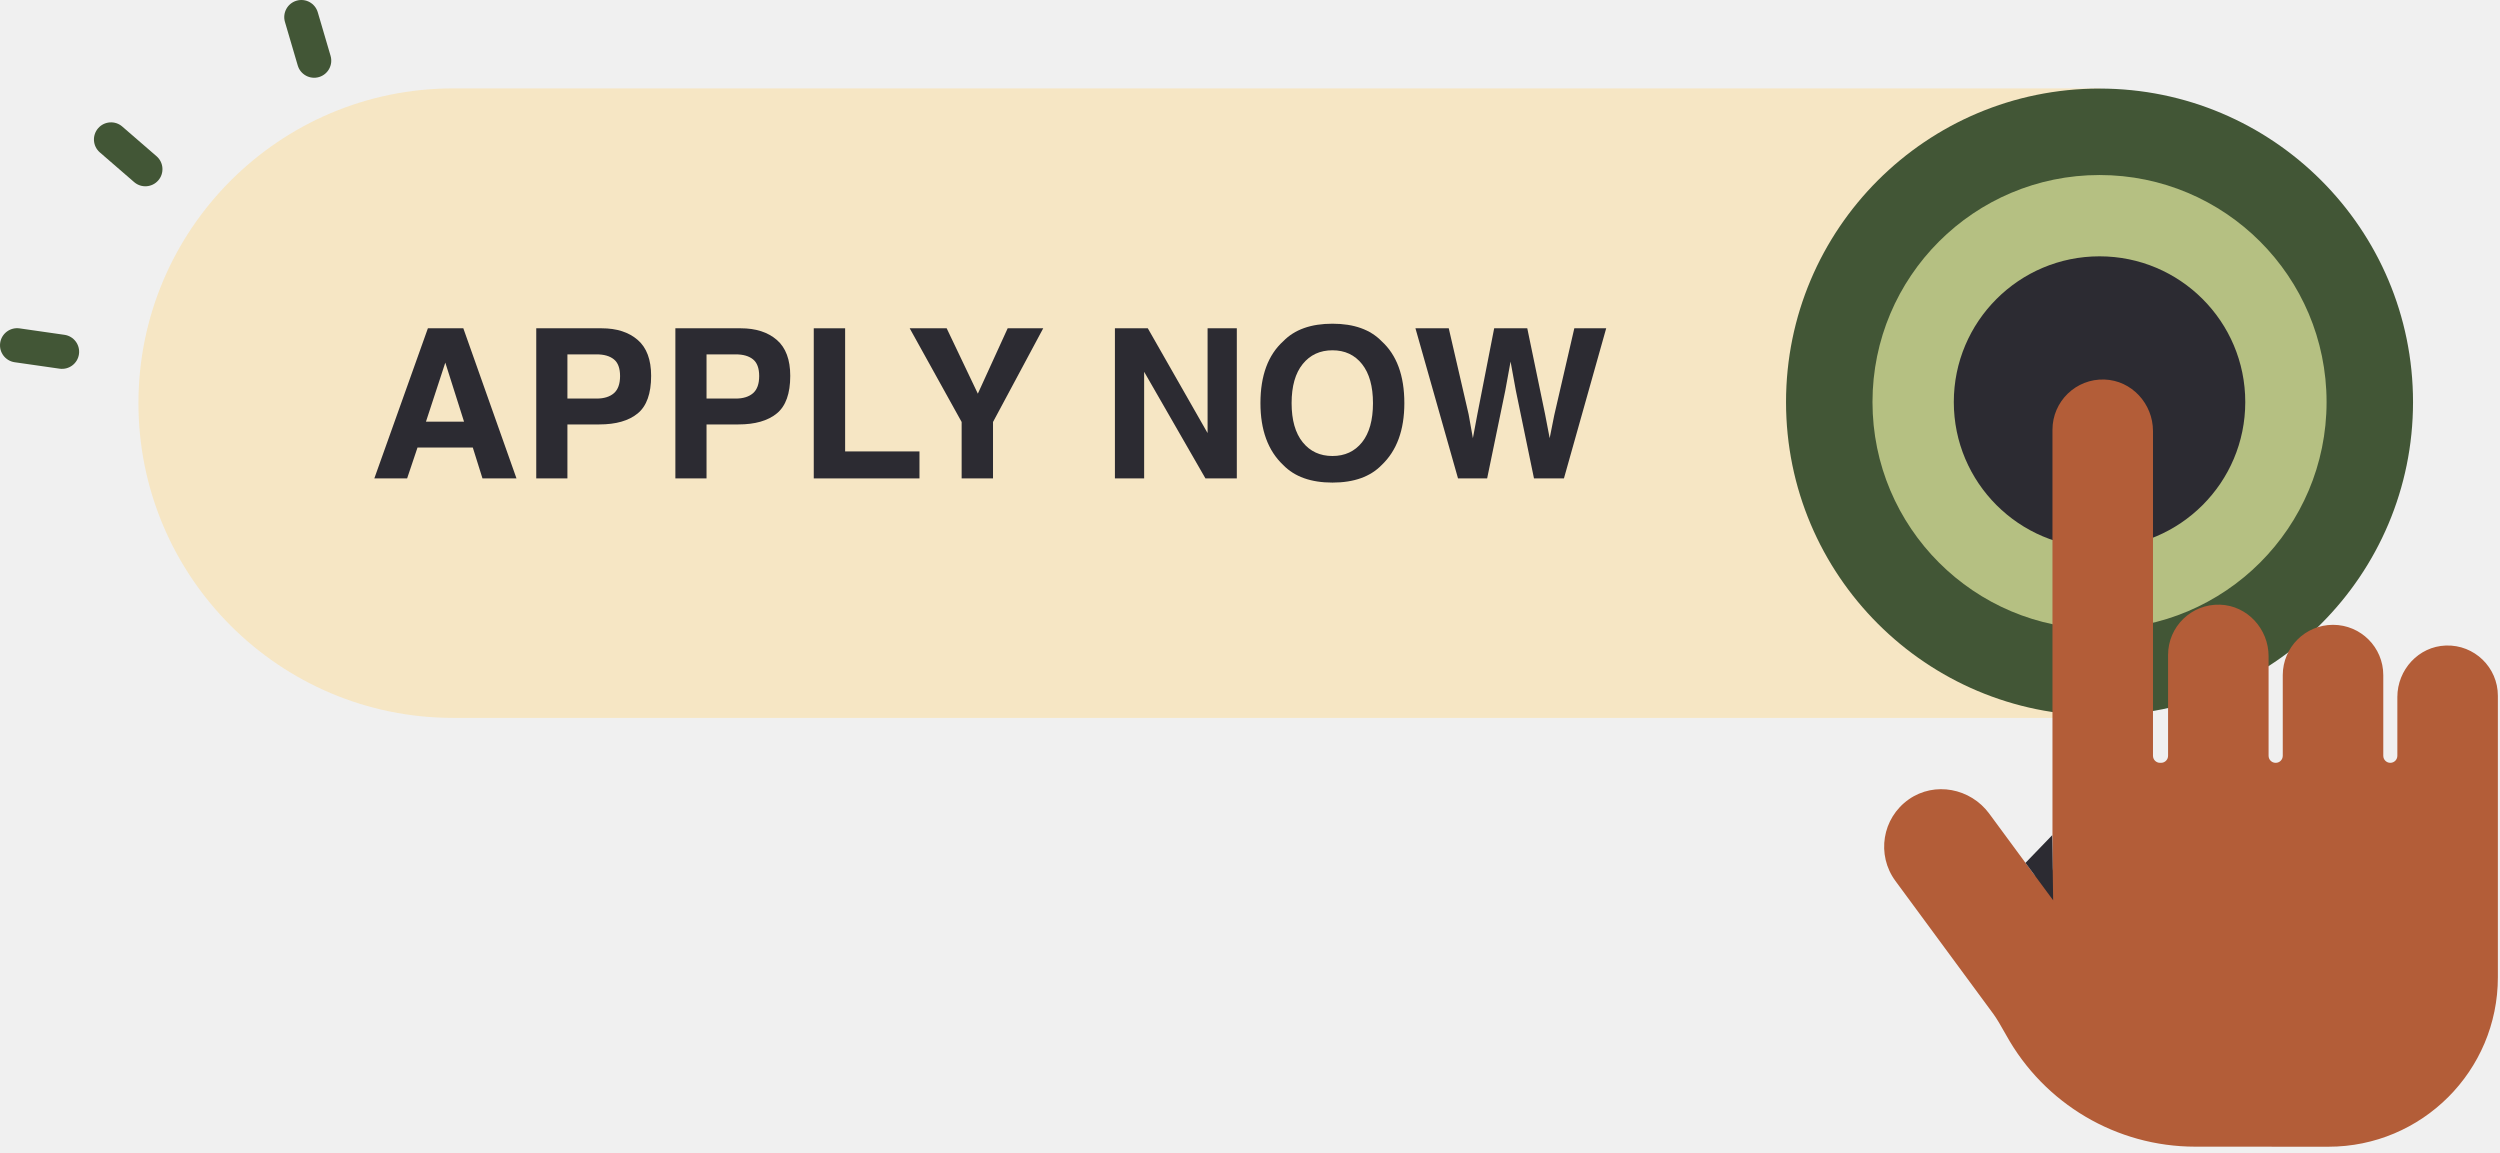
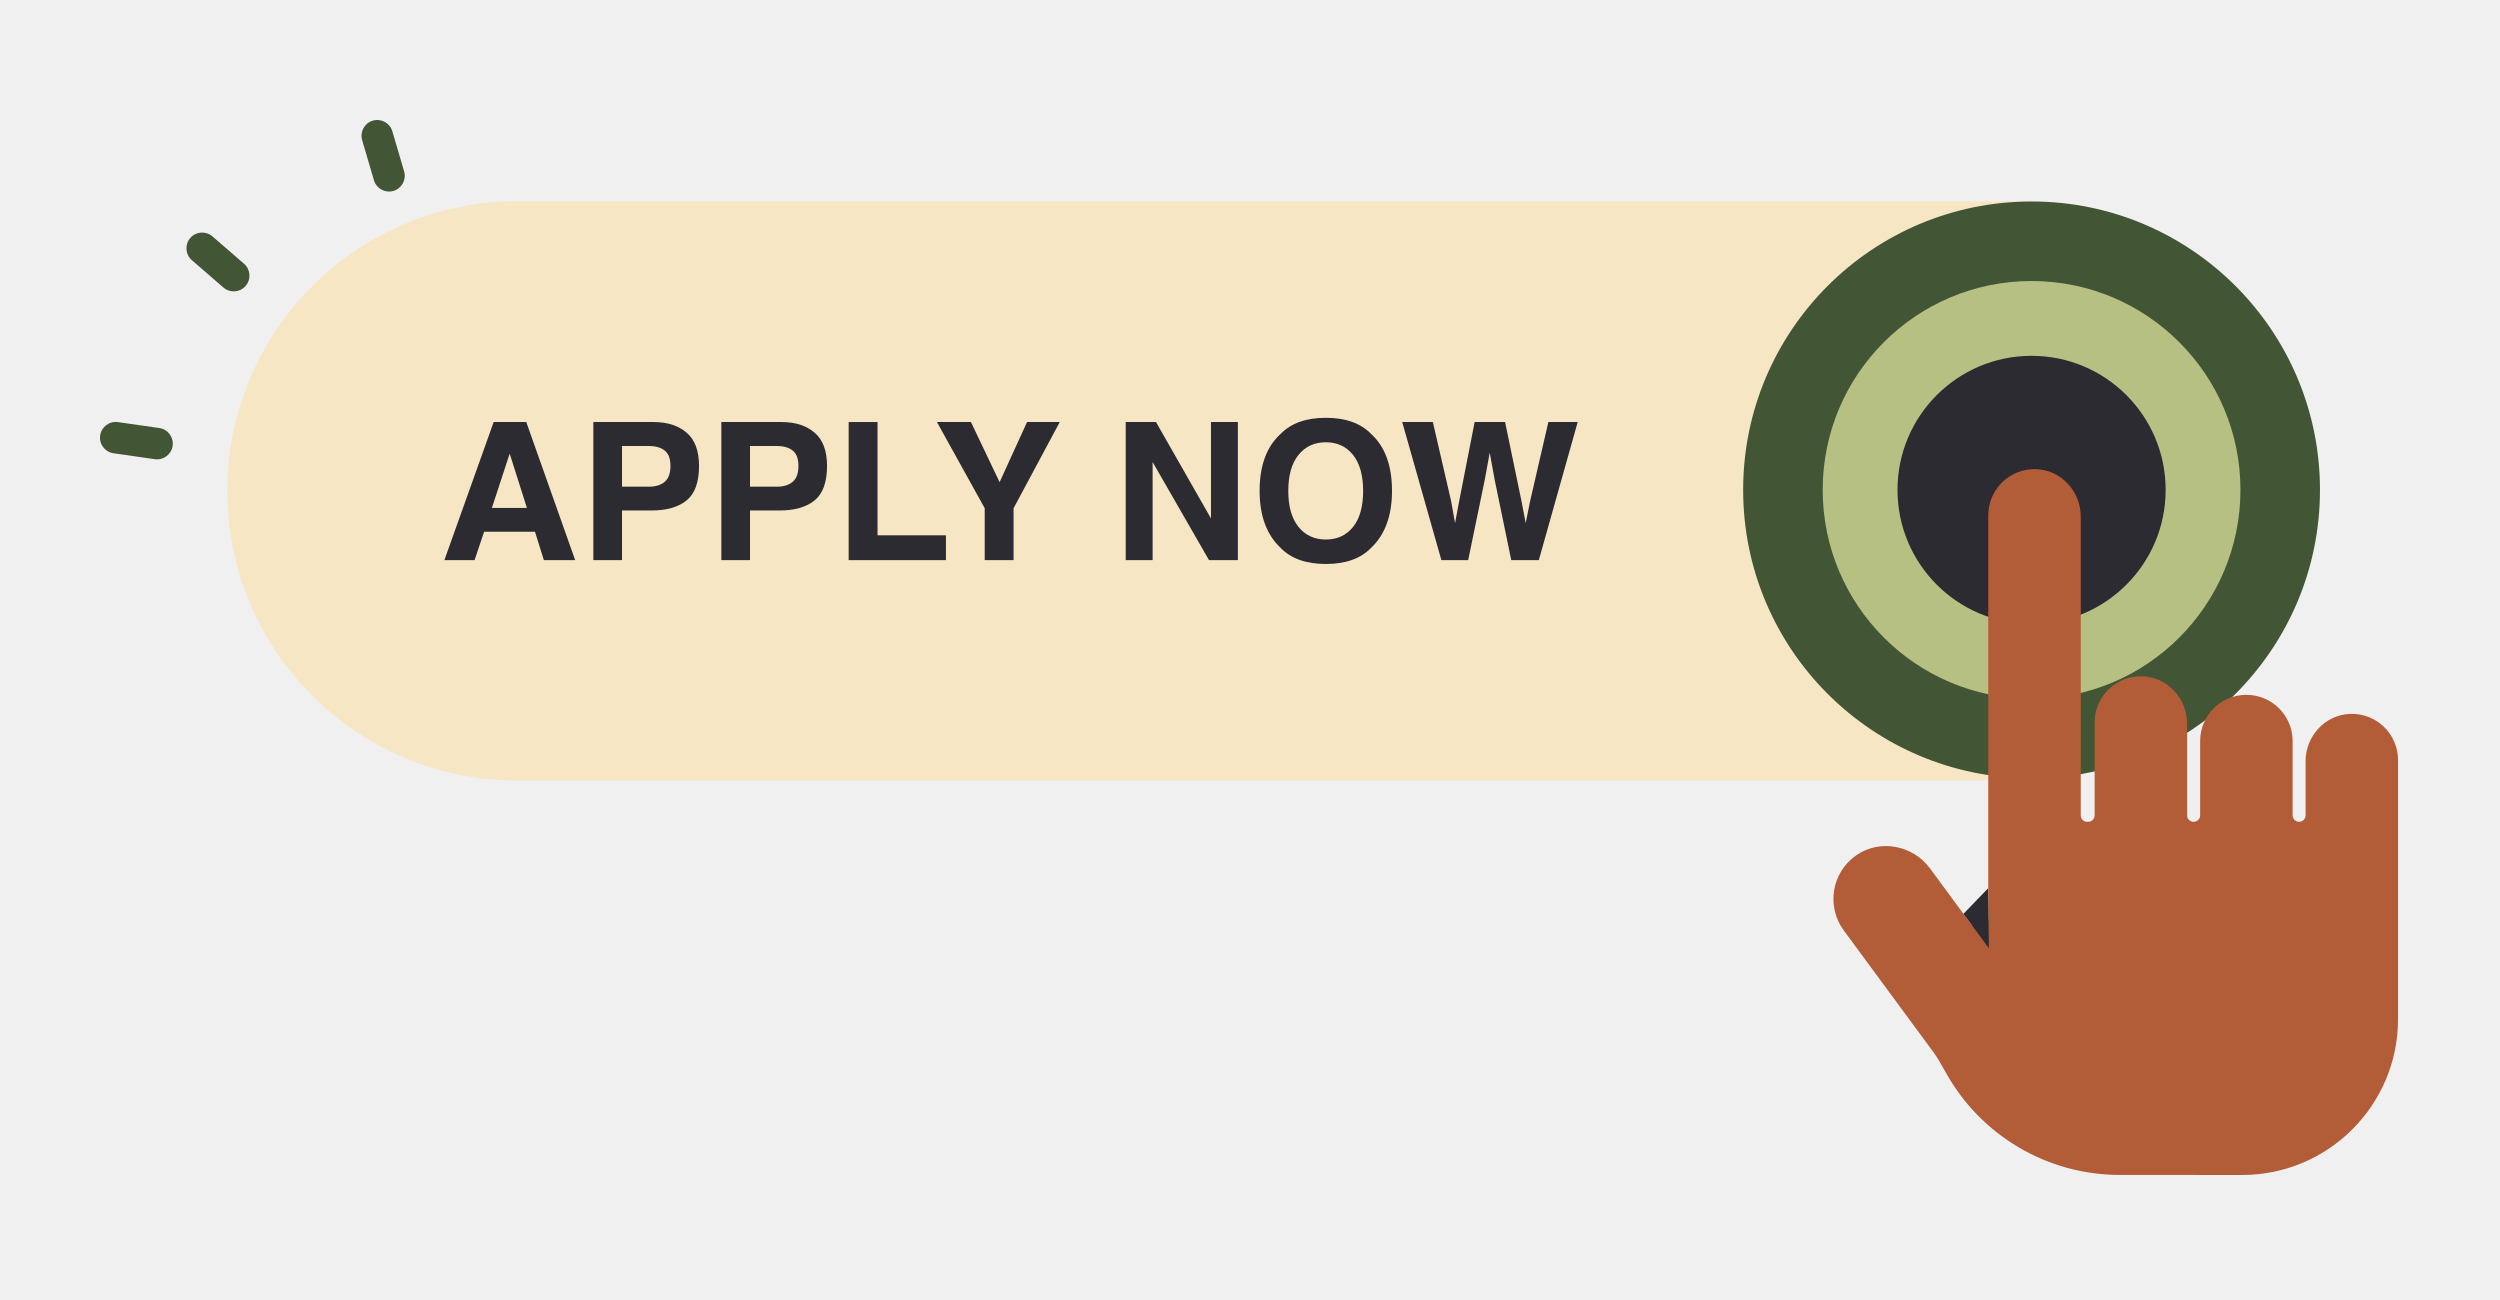
- <svg xmlns="http://www.w3.org/2000/svg" width="230" height="106" viewBox="0 0 230 106" fill="none">
+ <svg xmlns="http://www.w3.org/2000/svg" viewBox="-10 -12 250 130" fill="none">
  <style>
- .ray{transform-box:fill-box;transform-origin:center}
- @keyframes ray1{0%{transform:rotate(8deg) scaleX(1) rotate(-8deg)}12%{transform:rotate(8deg) scaleX(0.45) rotate(-8deg)}24%{transform:rotate(8deg) scaleX(0.95) rotate(-8deg)}36%{transform:rotate(8deg) scaleX(0.3) rotate(-8deg)}50%{transform:rotate(8deg) scaleX(1) rotate(-8deg)}64%{transform:rotate(8deg) scaleX(0.6) rotate(-8deg)}78%{transform:rotate(8deg) scaleX(1) rotate(-8deg)}100%{transform:rotate(8deg) scaleX(1) rotate(-8deg)}}
- .ray-1{animation:ray1 1.1s ease-in-out 0s infinite}
- @keyframes ray2{0%{transform:rotate(41deg) scaleX(1) rotate(-41deg)}12%{transform:rotate(41deg) scaleX(0.45) rotate(-41deg)}24%{transform:rotate(41deg) scaleX(0.95) rotate(-41deg)}36%{transform:rotate(41deg) scaleX(0.3) rotate(-41deg)}50%{transform:rotate(41deg) scaleX(1) rotate(-41deg)}64%{transform:rotate(41deg) scaleX(0.6) rotate(-41deg)}78%{transform:rotate(41deg) scaleX(1) rotate(-41deg)}100%{transform:rotate(41deg) scaleX(1) rotate(-41deg)}}
- .ray-2{animation:ray2 1.35s ease-in-out 0.2s infinite}
- @keyframes ray3{0%{transform:rotate(73deg) scaleX(1) rotate(-73deg)}12%{transform:rotate(73deg) scaleX(0.45) rotate(-73deg)}24%{transform:rotate(73deg) scaleX(0.95) rotate(-73deg)}36%{transform:rotate(73deg) scaleX(0.3) rotate(-73deg)}50%{transform:rotate(73deg) scaleX(1) rotate(-73deg)}64%{transform:rotate(73deg) scaleX(0.6) rotate(-73deg)}78%{transform:rotate(73deg) scaleX(1) rotate(-73deg)}100%{transform:rotate(73deg) scaleX(1) rotate(-73deg)}}
- .ray-3{animation:ray3 0.95s ease-in-out 0.45s infinite}
- @media (prefers-reduced-motion:reduce){.ray{animation:none!important}}
+ /* One shared loop, as on the earlier site: the hand winds up and taps the knob, the knob
+    squashes, the pill is nudged left, the three lines pop outward and a ripple spreads. */
+ .hand,.knob,.core,.ripple{transform-box:fill-box;transform-origin:center}
+ .hand{animation:hand 2.8s cubic-bezier(.45,0,.25,1) infinite}
+ .knob{animation:knob 2.8s ease-out infinite}
+ .core{animation:core 2.8s ease-out infinite}
+ .pill{animation:pill 2.8s cubic-bezier(.3,1.6,.5,1) infinite}
+ .ripple{opacity:0;fill:none;stroke:#B5C082;stroke-width:2;animation:ripple 2.8s ease-out infinite}
+ .spark{animation:2.8s ease-out infinite}
+ .spark-1{animation-name:spark1}
+ .spark-2{animation-name:spark2;animation-delay:.05s}
+ .spark-3{animation-name:spark3;animation-delay:.1s}
+ @keyframes hand{0%,20%{transform:translate(0,0) rotate(0deg)}34%{transform:translate(4px,5px) rotate(3deg)}42%{transform:translate(-1.5px,-2px) rotate(-1deg)}50%{transform:translate(.5px,.5px)}58%,100%{transform:translate(0,0)}}
+ @keyframes knob{0%,40%{transform:scale(1)}45%{transform:scale(.9)}55%{transform:scale(1.04)}64%,100%{transform:scale(1)}}
+ @keyframes core{0%,40%{transform:scale(1)}46%{transform:scale(.78)}58%{transform:scale(1.06)}68%,100%{transform:scale(1)}}
+ @keyframes pill{0%,42%{transform:translateX(0)}48%{transform:translateX(-3px)}62%,100%{transform:translateX(0)}}
+ @keyframes ripple{0%,42%{transform:scale(1);opacity:0}44%{opacity:.9}80%,100%{transform:scale(1.3);opacity:0}}
+ @keyframes spark1{0%,44%{transform:translate(0,0);opacity:1}50%{transform:translate(1px,.15px);opacity:.6}58%{transform:translate(-4px,-.6px);opacity:1}74%,100%{transform:translate(0,0);opacity:1}}
+ @keyframes spark2{0%,44%{transform:translate(0,0);opacity:1}50%{transform:translate(.8px,.65px);opacity:.6}58%{transform:translate(-3.1px,-2.5px);opacity:1}74%,100%{transform:translate(0,0);opacity:1}}
+ @keyframes spark3{0%,44%{transform:translate(0,0);opacity:1}50%{transform:translate(.35px,1px);opacity:.6}58%{transform:translate(-1.3px,-3.8px);opacity:1}74%,100%{transform:translate(0,0);opacity:1}}
+ @media (prefers-reduced-motion:reduce){.hand,.knob,.core,.pill,.ripple,.spark{animation:none}}
</style>
-   <g clip-path="url(#clip0_36_471)">
-     <path class="ray ray-1" d="M0.016 31.545L0.016 31.545C-0.107 32.405 0.49 33.203 1.35 33.326L5.483 33.919C6.343 34.043 7.141 33.446 7.264 32.585C7.388 31.725 6.791 30.927 5.93 30.803L1.798 30.21C0.937 30.087 0.14 30.684 0.016 31.545Z" fill="#425636" />
-     <path class="ray ray-2" d="M9.027 11.8L9.027 11.8C8.458 12.458 8.529 13.452 9.186 14.021L12.342 16.754C12.999 17.323 13.993 17.252 14.562 16.595L14.562 16.595C15.131 15.938 15.06 14.944 14.403 14.374L11.247 11.641C10.59 11.072 9.596 11.143 9.027 11.8Z" fill="#425636" />
-     <path class="ray ray-3" d="M29.235 1.13C28.99 0.296 28.116 -0.181 27.282 0.064C26.448 0.309 25.97 1.184 26.215 2.018L27.392 6.023C27.637 6.857 28.512 7.335 29.346 7.09C30.18 6.845 30.657 5.97 30.412 5.136L29.235 1.13Z" fill="#425636" />
+   <g class="spark spark-1">
+     <path d="M0.016 31.545L0.016 31.545C-0.107 32.405 0.49 33.203 1.35 33.326L5.483 33.919C6.343 34.043 7.141 33.446 7.264 32.585C7.388 31.725 6.791 30.927 5.93 30.803L1.798 30.21C0.937 30.087 0.14 30.684 0.016 31.545Z" fill="#425636" />
+   </g>
+   <g class="spark spark-2">
+     <path d="M9.027 11.8L9.027 11.8C8.458 12.458 8.529 13.452 9.186 14.021L12.342 16.754C12.999 17.323 13.993 17.252 14.562 16.595L14.562 16.595C15.131 15.938 15.06 14.944 14.403 14.374L11.247 11.641C10.59 11.072 9.596 11.143 9.027 11.8Z" fill="#425636" />
+   </g>
+   <g class="spark spark-3">
+     <path d="M29.235 1.13C28.99 0.296 28.116 -0.181 27.282 0.064C26.448 0.309 25.97 1.184 26.215 2.018L27.392 6.023C27.637 6.857 28.512 7.335 29.346 7.09C30.18 6.845 30.657 5.97 30.412 5.136L29.235 1.13Z" fill="#425636" />
+   </g>
+   <g class="pill">
    <path d="M41.695 8.132H193.279V66.047H41.695C25.713 66.047 12.737 53.072 12.737 37.089C12.737 21.107 25.713 8.132 41.695 8.132Z" fill="#F6E6C4" />
-     <path d="M193.157 65.831C209.085 65.831 221.998 52.918 221.998 36.99C221.998 21.061 209.085 8.148 193.157 8.148C177.228 8.148 164.315 21.061 164.315 36.99C164.315 52.918 177.228 65.831 193.157 65.831Z" fill="#425636" />
-     <path d="M193.157 57.877C204.693 57.877 214.045 48.526 214.045 36.989C214.045 25.453 204.693 16.102 193.157 16.102C181.621 16.102 172.269 25.453 172.269 36.989C172.269 48.526 181.621 57.877 193.157 57.877Z" fill="#B5C082" />
-     <path d="M193.157 50.397C200.562 50.397 206.565 44.394 206.565 36.989C206.565 29.585 200.562 23.582 193.157 23.582C185.752 23.582 179.75 29.585 179.75 36.989C179.75 44.394 185.752 50.397 193.157 50.397Z" fill="#2C2B32" />
-     <path d="M225.021 59.388C222.51 59.472 220.556 61.617 220.556 64.13L220.556 69.533C220.556 69.89 220.266 70.18 219.909 70.18C219.552 70.18 219.262 69.89 219.262 69.533V62.108C219.262 59.554 217.192 57.484 214.638 57.484C212.085 57.484 210.014 59.554 210.014 62.108V69.533C210.014 69.89 209.725 70.18 209.367 70.18H209.357C209 70.18 208.71 69.89 208.71 69.533V60.373C208.71 57.86 206.756 55.715 204.245 55.631C201.619 55.543 199.462 57.646 199.462 60.252V69.533C199.462 69.89 199.173 70.18 198.816 70.18H198.721C198.364 70.18 198.075 69.89 198.075 69.533V39.658C198.075 37.145 196.12 34.999 193.609 34.916C190.983 34.828 188.827 36.931 188.827 39.537V79.814C188.827 80.746 187.636 81.137 187.084 80.387L183.007 74.851C181.287 72.514 177.993 71.873 175.615 73.537C173.146 75.266 172.618 78.655 174.376 81.043L183.401 93.298C183.679 93.676 184.09 94.367 184.571 95.235C188.074 101.557 194.725 105.49 201.952 105.493L214.205 105.499C222.819 105.504 229.804 98.522 229.804 89.909V64.009C229.804 61.403 227.647 59.3 225.021 59.388Z" fill="#B35D38" />
-     <path d="M186.345 79.384L188.89 82.825L188.804 76.835L186.345 79.384Z" fill="#2C2B32" />
    <path d="M43.498 41.175H38.41L37.455 44.014H34.438L39.366 30.203H42.626L47.517 44.014H44.388L43.498 41.175ZM42.692 38.795L40.968 33.361L39.188 38.795H42.692Z" fill="#2C2B32" />
    <path d="M55.135 39.048H52.202V44.014H49.335V30.203H55.35C56.737 30.203 57.843 30.559 58.667 31.271C59.491 31.983 59.904 33.086 59.904 34.579C59.904 36.209 59.491 37.361 58.667 38.036C57.842 38.711 56.665 39.048 55.135 39.048ZM56.484 36.171C56.859 35.84 57.046 35.316 57.046 34.597C57.046 33.879 56.857 33.367 56.479 33.061C56.101 32.755 55.572 32.602 54.891 32.602H52.202V36.668H54.891C55.572 36.668 56.103 36.502 56.484 36.171Z" fill="#2C2B32" />
    <path d="M67.934 39.048H65.001V44.014H62.134V30.203H68.149C69.536 30.203 70.641 30.559 71.466 31.271C72.29 31.983 72.703 33.086 72.703 34.579C72.703 36.209 72.29 37.361 71.466 38.036C70.641 38.711 69.464 39.048 67.934 39.048ZM69.283 36.171C69.658 35.84 69.845 35.316 69.845 34.597C69.845 33.879 69.656 33.367 69.278 33.061C68.9 32.755 68.371 32.602 67.69 32.602H65.001V36.668H67.69C68.371 36.668 68.902 36.502 69.283 36.171Z" fill="#2C2B32" />
    <path d="M74.866 30.203H77.752V41.531H84.592V44.014H74.866V30.203Z" fill="#2C2B32" />
    <path d="M95.976 30.203L91.357 38.823V44.014H88.471V38.823L83.692 30.203H87.094L89.961 36.218L92.706 30.203H95.976Z" fill="#2C2B32" />
    <path d="M113.787 44.014H110.901L105.261 34.204V44.014H102.572V30.203H105.598L111.098 39.844V30.203H113.787V44.014Z" fill="#2C2B32" />
    <path d="M122.585 44.398C120.611 44.398 119.103 43.86 118.06 42.786C116.66 41.468 115.961 39.569 115.961 37.089C115.961 34.559 116.661 32.66 118.06 31.393C119.103 30.318 120.611 29.781 122.585 29.781C124.559 29.781 126.067 30.318 127.11 31.393C128.503 32.661 129.2 34.56 129.2 37.089C129.2 39.569 128.503 41.468 127.11 42.786C126.067 43.86 124.559 44.398 122.585 44.398ZM125.311 40.687C125.98 39.844 126.314 38.645 126.314 37.089C126.314 35.54 125.978 34.343 125.307 33.496C124.635 32.65 123.728 32.227 122.585 32.227C121.442 32.227 120.53 32.648 119.849 33.492C119.168 34.334 118.828 35.534 118.828 37.089C118.828 38.645 119.168 39.844 119.849 40.687C120.53 41.53 121.442 41.952 122.585 41.952C123.728 41.952 124.637 41.53 125.311 40.687Z" fill="#2C2B32" />
    <path d="M144.837 30.203H147.77L143.882 44.014H141.127L139.459 35.937L138.972 33.267L138.485 35.937L136.817 44.014H134.138L130.221 30.203H133.285L135.112 38.111L135.506 40.313L135.909 38.158L137.464 30.203H140.509L142.148 38.111L142.57 40.313L142.992 38.195L144.837 30.203Z" fill="#2C2B32" />
  </g>
-   <defs>
-     <clipPath id="clip0_36_471">
-       <rect width="229.804" height="105.5" fill="white" />
-     </clipPath>
-   </defs>
+   <circle class="ripple" cx="193.156" cy="36.990" r="28.841" />
+   <g class="knob">
+     <path d="M193.157 65.831C209.085 65.831 221.998 52.918 221.998 36.99C221.998 21.061 209.085 8.148 193.157 8.148C177.228 8.148 164.315 21.061 164.315 36.99C164.315 52.918 177.228 65.831 193.157 65.831Z" fill="#425636" />
+     <path d="M193.157 57.877C204.693 57.877 214.045 48.526 214.045 36.989C214.045 25.453 204.693 16.102 193.157 16.102C181.621 16.102 172.269 25.453 172.269 36.989C172.269 48.526 181.621 57.877 193.157 57.877Z" fill="#B5C082" />
+     <path class="core" d="M193.157 50.397C200.562 50.397 206.565 44.394 206.565 36.989C206.565 29.585 200.562 23.582 193.157 23.582C185.752 23.582 179.75 29.585 179.75 36.989C179.75 44.394 185.752 50.397 193.157 50.397Z" fill="#2C2B32" />
+   </g>
+   <g class="hand">
+     <path d="M225.021 59.388C222.51 59.472 220.556 61.617 220.556 64.13L220.556 69.533C220.556 69.89 220.266 70.18 219.909 70.18C219.552 70.18 219.262 69.89 219.262 69.533V62.108C219.262 59.554 217.192 57.484 214.638 57.484C212.085 57.484 210.014 59.554 210.014 62.108V69.533C210.014 69.89 209.725 70.18 209.367 70.18H209.357C209 70.18 208.71 69.89 208.71 69.533V60.373C208.71 57.86 206.756 55.715 204.245 55.631C201.619 55.543 199.462 57.646 199.462 60.252V69.533C199.462 69.89 199.173 70.18 198.816 70.18H198.721C198.364 70.18 198.075 69.89 198.075 69.533V39.658C198.075 37.145 196.12 34.999 193.609 34.916C190.983 34.828 188.827 36.931 188.827 39.537V79.814C188.827 80.746 187.636 81.137 187.084 80.387L183.007 74.851C181.287 72.514 177.993 71.873 175.615 73.537C173.146 75.266 172.618 78.655 174.376 81.043L183.401 93.298C183.679 93.676 184.09 94.367 184.571 95.235C188.074 101.557 194.725 105.49 201.952 105.493L214.205 105.499C222.819 105.504 229.804 98.522 229.804 89.909V64.009C229.804 61.403 227.647 59.3 225.021 59.388Z" fill="#B35D38" />
+     <path d="M186.345 79.384L188.89 82.825L188.804 76.835L186.345 79.384Z" fill="#2C2B32" />
+   </g>
</svg>
